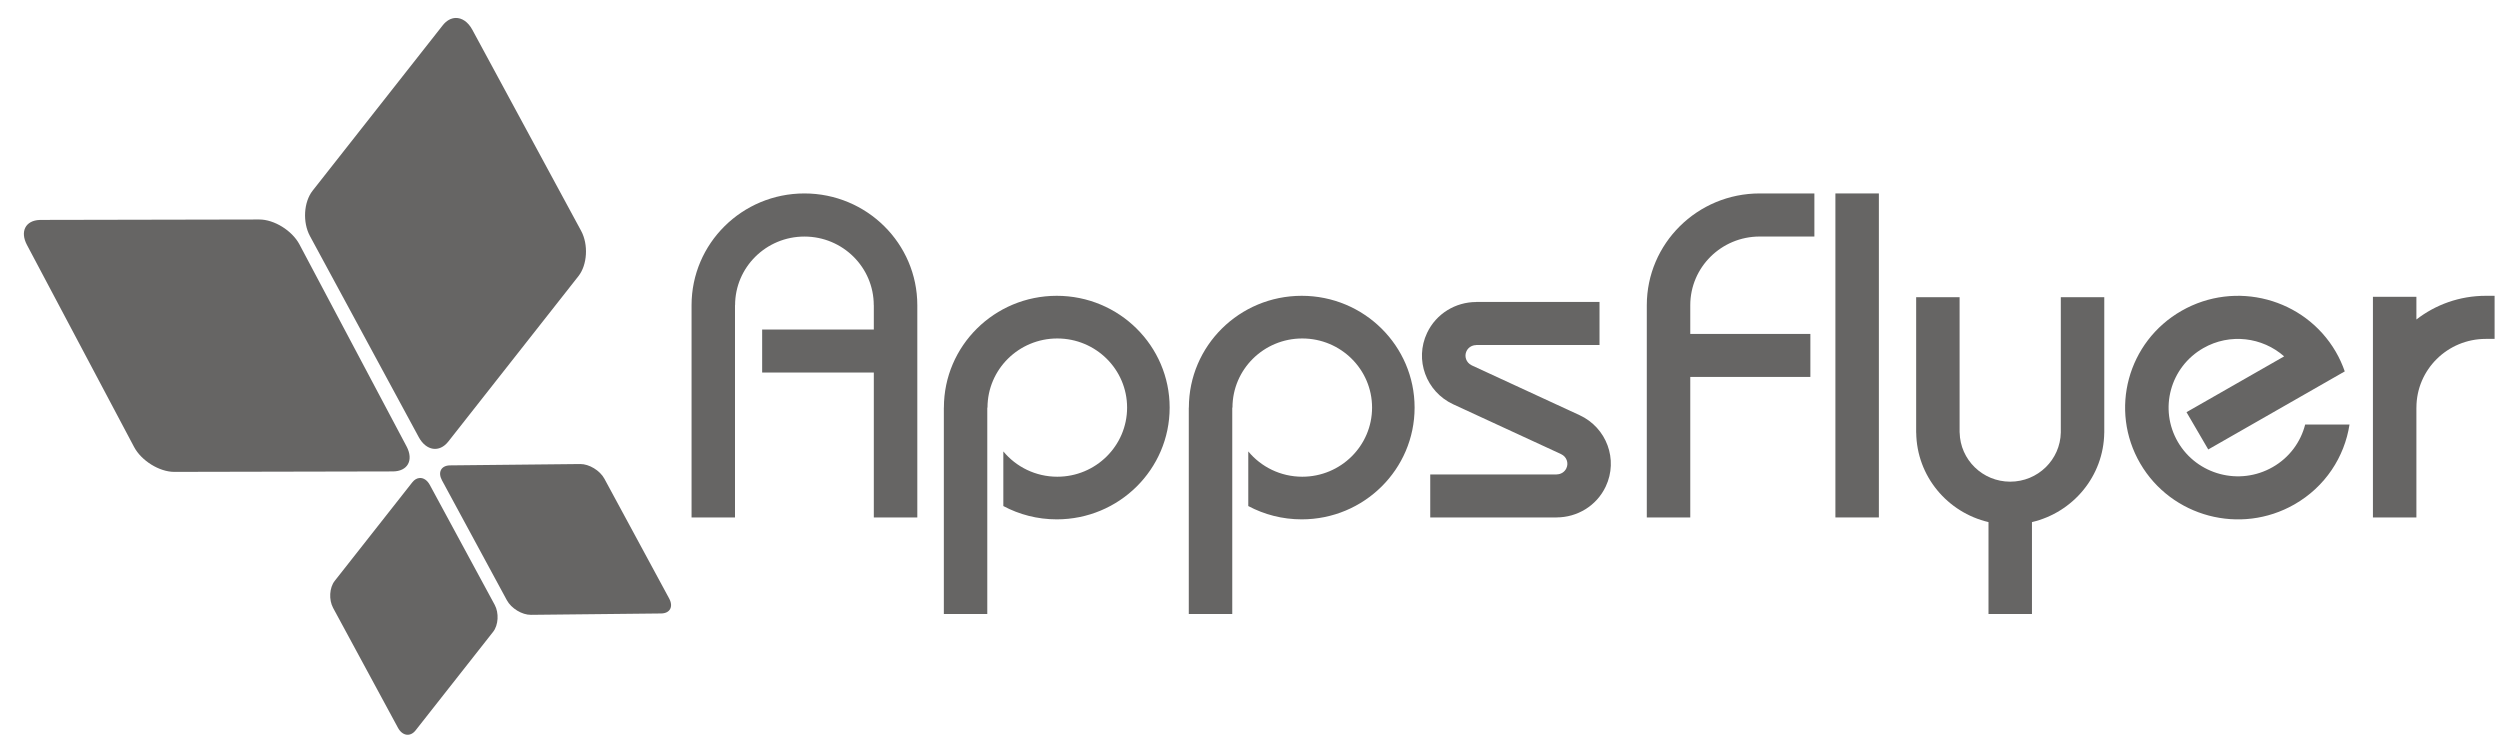
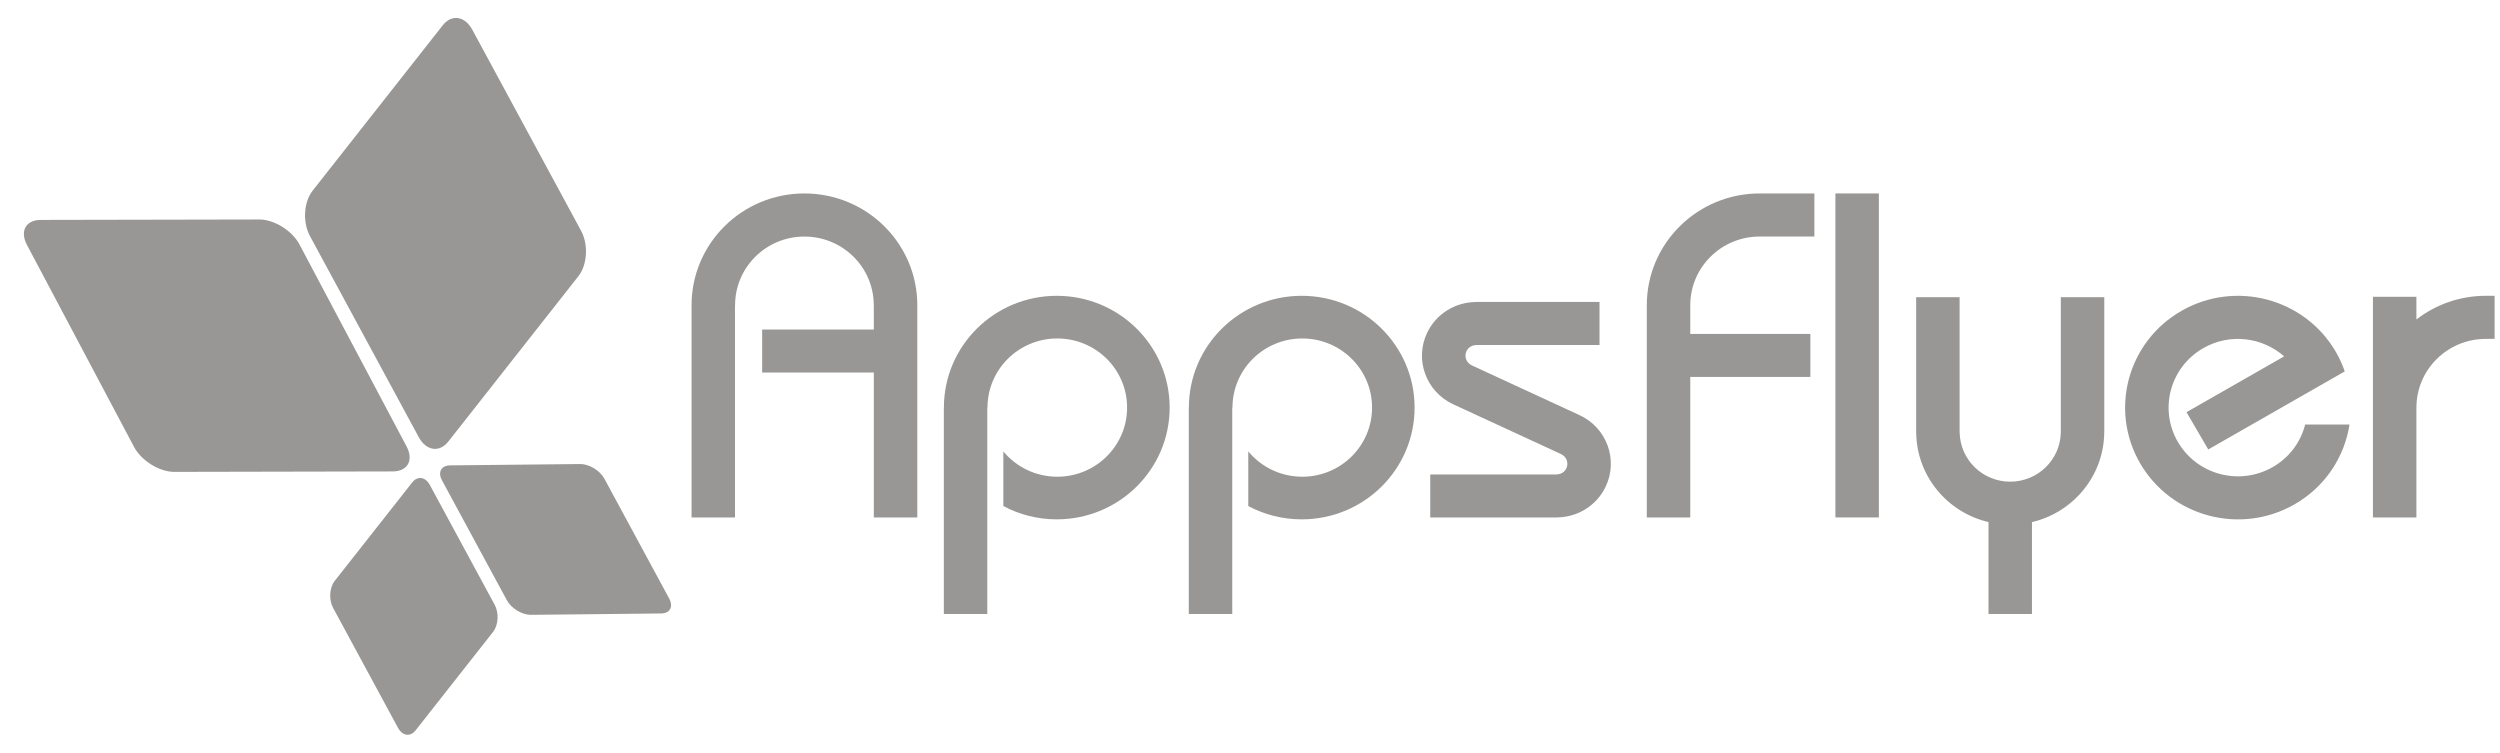
<svg xmlns="http://www.w3.org/2000/svg" width="93" height="28" viewBox="0 0 93 28" fill="none">
-   <path d="M1.003 9.112L4.988 16.628C5.26 17.14 5.93 17.555 6.484 17.554L14.612 17.537C15.167 17.536 15.396 17.119 15.124 16.606L11.139 9.091C10.867 8.578 10.197 8.163 9.643 8.165L1.515 8.181C1.502 8.181 1.49 8.182 1.478 8.182C0.95 8.201 0.737 8.61 1.003 9.112Z" fill="#666564" />
-   <path d="M16.442 17.869L18.855 22.328C19.019 22.632 19.42 22.876 19.751 22.872L24.593 22.821C24.924 22.818 25.058 22.569 24.893 22.264L22.482 17.806C22.317 17.502 21.915 17.259 21.585 17.262L16.743 17.312C16.737 17.312 16.732 17.312 16.726 17.312C16.408 17.324 16.28 17.57 16.442 17.869Z" fill="#666564" />
-   <path d="M16.47 0.941L11.628 7.095C11.297 7.516 11.253 8.269 11.53 8.781L15.578 16.262C15.854 16.773 16.346 16.846 16.676 16.427L21.519 10.271C21.849 9.851 21.894 9.097 21.617 8.586L17.569 1.104C17.409 0.809 17.177 0.66 16.945 0.668C16.777 0.675 16.609 0.764 16.47 0.941Z" fill="#666564" />
-   <path d="M15.336 17.944L12.45 21.611C12.253 21.862 12.227 22.311 12.392 22.615L14.804 27.073C14.969 27.378 15.262 27.421 15.459 27.171L18.344 23.504C18.541 23.253 18.567 22.803 18.403 22.5L15.99 18.041C15.896 17.865 15.757 17.776 15.619 17.781C15.519 17.784 15.418 17.838 15.336 17.944Z" fill="#666564" />
-   <path d="M68.277 19.249H69.894V7.196H68.277V19.249Z" fill="#666564" />
-   <path d="M39.311 11.004C36.993 11.004 35.113 12.866 35.113 15.162H35.111V22.84H36.727V15.162H36.735C36.735 13.742 37.898 12.591 39.331 12.591C40.766 12.591 41.928 13.742 41.928 15.162C41.928 16.582 40.766 17.734 39.331 17.734C38.523 17.734 37.8 17.367 37.324 16.793V18.825C37.916 19.141 38.593 19.32 39.311 19.32C41.631 19.32 43.511 17.458 43.511 15.162C43.511 12.866 41.631 11.004 39.311 11.004Z" fill="#666564" />
-   <path d="M48.424 11.004C46.105 11.004 44.226 12.866 44.226 15.162H44.223V22.84H45.84V15.162H45.848C45.848 13.742 47.01 12.591 48.444 12.591C49.879 12.591 51.041 13.742 51.041 15.162C51.041 16.582 49.879 17.734 48.444 17.734C47.635 17.734 46.912 17.367 46.436 16.793V18.825C47.028 19.141 47.706 19.32 48.424 19.32C50.743 19.32 52.623 17.458 52.623 15.162C52.623 12.866 50.743 11.004 48.424 11.004Z" fill="#666564" />
-   <path d="M29.924 7.196C27.605 7.196 25.726 9.058 25.726 11.354V19.249H27.342V11.354H27.345C27.345 9.943 28.499 8.8 29.925 8.8C31.349 8.8 32.504 9.943 32.504 11.354H32.506V12.258H28.352V13.859H32.506V19.249H34.124V11.354C34.124 9.058 32.243 7.196 29.924 7.196" fill="#666564" />
-   <path d="M62.878 11.354C62.878 9.943 64.034 8.799 65.46 8.799V8.798H67.495V7.196H65.459C63.141 7.197 61.261 9.058 61.261 11.354V19.249H62.878V14.023H67.346V12.422H62.878V11.354Z" fill="#666564" />
-   <path d="M76.662 11.057V16.09H76.662C76.641 17.103 75.809 17.918 74.779 17.918C73.752 17.918 72.919 17.103 72.899 16.09H72.897V11.057H71.281V16.095H71.283C71.302 17.714 72.443 19.063 73.972 19.422V22.84H75.589V19.422C77.117 19.063 78.258 17.714 78.278 16.095H78.279V11.057H76.662" fill="#666564" />
-   <path d="M85.752 15.792C85.588 16.437 85.172 17.018 84.544 17.376C83.309 18.083 81.731 17.664 81.018 16.442C80.305 15.218 80.729 13.656 81.963 12.95C82.952 12.384 84.162 12.542 84.97 13.257L81.338 15.333L82.147 16.72L83.828 15.759L87.225 13.816C87.138 13.566 87.028 13.321 86.89 13.084C85.73 11.095 83.161 10.414 81.154 11.562C79.145 12.71 78.458 15.254 79.617 17.242C80.777 19.23 83.344 19.912 85.352 18.764C86.501 18.108 87.216 16.996 87.402 15.792H85.752" fill="#666564" />
-   <path d="M92.471 11.004C91.496 11.004 90.602 11.334 89.89 11.885V11.042H88.273V19.249H89.89V15.162H89.891C89.891 13.751 91.046 12.607 92.471 12.607V12.605H92.799V11.004H92.471" fill="#666564" />
-   <path d="M58.758 15.443L54.737 13.586L54.738 13.584C54.544 13.489 54.462 13.259 54.553 13.064C54.62 12.921 54.764 12.838 54.913 12.838V12.835H59.502V11.233H54.913V11.235C54.154 11.236 53.428 11.661 53.086 12.387C52.616 13.384 53.05 14.567 54.053 15.037L58.075 16.894L58.075 16.895C58.075 16.895 58.075 16.895 58.076 16.896C58.276 16.988 58.362 17.223 58.269 17.42C58.202 17.564 58.057 17.648 57.907 17.647V17.649H53.205V19.249H57.907V19.248C58.666 19.247 59.392 18.823 59.734 18.096C60.205 17.097 59.769 15.909 58.758 15.443" fill="#666564" />
+   <path d="M1.003 9.112L4.988 16.628C5.26 17.14 5.93 17.555 6.484 17.554L14.612 17.537C15.167 17.536 15.396 17.119 15.124 16.606L11.139 9.091C10.867 8.578 10.197 8.163 9.643 8.165L1.515 8.181C1.502 8.181 1.49 8.182 1.478 8.182C0.95 8.201 0.737 8.61 1.003 9.112Z" fill="#999795" />
+   <path d="M16.442 17.869L18.855 22.328C19.019 22.632 19.42 22.876 19.751 22.872L24.593 22.821C24.924 22.818 25.058 22.569 24.893 22.264L22.482 17.806C22.317 17.502 21.915 17.259 21.585 17.262L16.743 17.312C16.737 17.312 16.732 17.312 16.726 17.312C16.408 17.324 16.28 17.57 16.442 17.869Z" fill="#999795" />
+   <path d="M16.47 0.941L11.628 7.095C11.297 7.516 11.253 8.269 11.53 8.781L15.578 16.262C15.854 16.773 16.346 16.846 16.676 16.427L21.519 10.271C21.849 9.851 21.894 9.097 21.617 8.586L17.569 1.104C17.409 0.809 17.177 0.66 16.945 0.668C16.777 0.675 16.609 0.764 16.47 0.941Z" fill="#999795" />
+   <path d="M15.336 17.944L12.45 21.611C12.253 21.862 12.227 22.311 12.392 22.615L14.804 27.073C14.969 27.378 15.262 27.421 15.459 27.171L18.344 23.504C18.541 23.253 18.567 22.803 18.403 22.5L15.99 18.041C15.896 17.865 15.757 17.776 15.619 17.781C15.519 17.784 15.418 17.838 15.336 17.944Z" fill="#999795" />
+   <path d="M68.277 19.249H69.894V7.196H68.277V19.249Z" fill="#999795" />
+   <path d="M39.311 11.004C36.993 11.004 35.113 12.866 35.113 15.162H35.111V22.84H36.727V15.162H36.735C36.735 13.742 37.898 12.591 39.331 12.591C40.766 12.591 41.928 13.742 41.928 15.162C41.928 16.582 40.766 17.734 39.331 17.734C38.523 17.734 37.8 17.367 37.324 16.793V18.825C37.916 19.141 38.593 19.32 39.311 19.32C41.631 19.32 43.511 17.458 43.511 15.162C43.511 12.866 41.631 11.004 39.311 11.004Z" fill="#999795" />
+   <path d="M48.424 11.004C46.105 11.004 44.226 12.866 44.226 15.162H44.223V22.84H45.84V15.162H45.848C45.848 13.742 47.01 12.591 48.444 12.591C49.879 12.591 51.041 13.742 51.041 15.162C51.041 16.582 49.879 17.734 48.444 17.734C47.635 17.734 46.912 17.367 46.436 16.793V18.825C47.028 19.141 47.706 19.32 48.424 19.32C50.743 19.32 52.623 17.458 52.623 15.162C52.623 12.866 50.743 11.004 48.424 11.004Z" fill="#999795" />
+   <path d="M29.924 7.196C27.605 7.196 25.726 9.058 25.726 11.354V19.249H27.342V11.354H27.345C27.345 9.943 28.499 8.8 29.925 8.8C31.349 8.8 32.504 9.943 32.504 11.354H32.506V12.258H28.352V13.859H32.506V19.249H34.124V11.354C34.124 9.058 32.243 7.196 29.924 7.196" fill="#999795" />
+   <path d="M62.878 11.354C62.878 9.943 64.034 8.799 65.46 8.799V8.798H67.495V7.196H65.459C63.141 7.197 61.261 9.058 61.261 11.354V19.249H62.878V14.023H67.346V12.422H62.878V11.354Z" fill="#999795" />
+   <path d="M76.662 11.057V16.09H76.662C76.641 17.103 75.809 17.918 74.779 17.918C73.752 17.918 72.919 17.103 72.899 16.09H72.897V11.057H71.281V16.095H71.283C71.302 17.714 72.443 19.063 73.972 19.422V22.84H75.589V19.422C77.117 19.063 78.258 17.714 78.278 16.095H78.279V11.057H76.662" fill="#999795" />
+   <path d="M85.752 15.792C85.588 16.437 85.172 17.018 84.544 17.376C83.309 18.083 81.731 17.664 81.018 16.442C80.305 15.218 80.729 13.656 81.963 12.95C82.952 12.384 84.162 12.542 84.97 13.257L81.338 15.333L82.147 16.72L83.828 15.759L87.225 13.816C87.138 13.566 87.028 13.321 86.89 13.084C85.73 11.095 83.161 10.414 81.154 11.562C79.145 12.71 78.458 15.254 79.617 17.242C80.777 19.23 83.344 19.912 85.352 18.764C86.501 18.108 87.216 16.996 87.402 15.792H85.752" fill="#999795" />
+   <path d="M92.471 11.004C91.496 11.004 90.602 11.334 89.89 11.885V11.042H88.273V19.249H89.89V15.162H89.891C89.891 13.751 91.046 12.607 92.471 12.607V12.605H92.799V11.004H92.471" fill="#999795" />
+   <path d="M58.758 15.443L54.737 13.586L54.738 13.584C54.544 13.489 54.462 13.259 54.553 13.064C54.62 12.921 54.764 12.838 54.913 12.838V12.835H59.502V11.233H54.913V11.235C54.154 11.236 53.428 11.661 53.086 12.387C52.616 13.384 53.05 14.567 54.053 15.037L58.075 16.894L58.075 16.895C58.075 16.895 58.075 16.895 58.076 16.896C58.276 16.988 58.362 17.223 58.269 17.42C58.202 17.564 58.057 17.648 57.907 17.647V17.649H53.205V19.249H57.907V19.248C58.666 19.247 59.392 18.823 59.734 18.096C60.205 17.097 59.769 15.909 58.758 15.443" fill="#999795" />
</svg>
